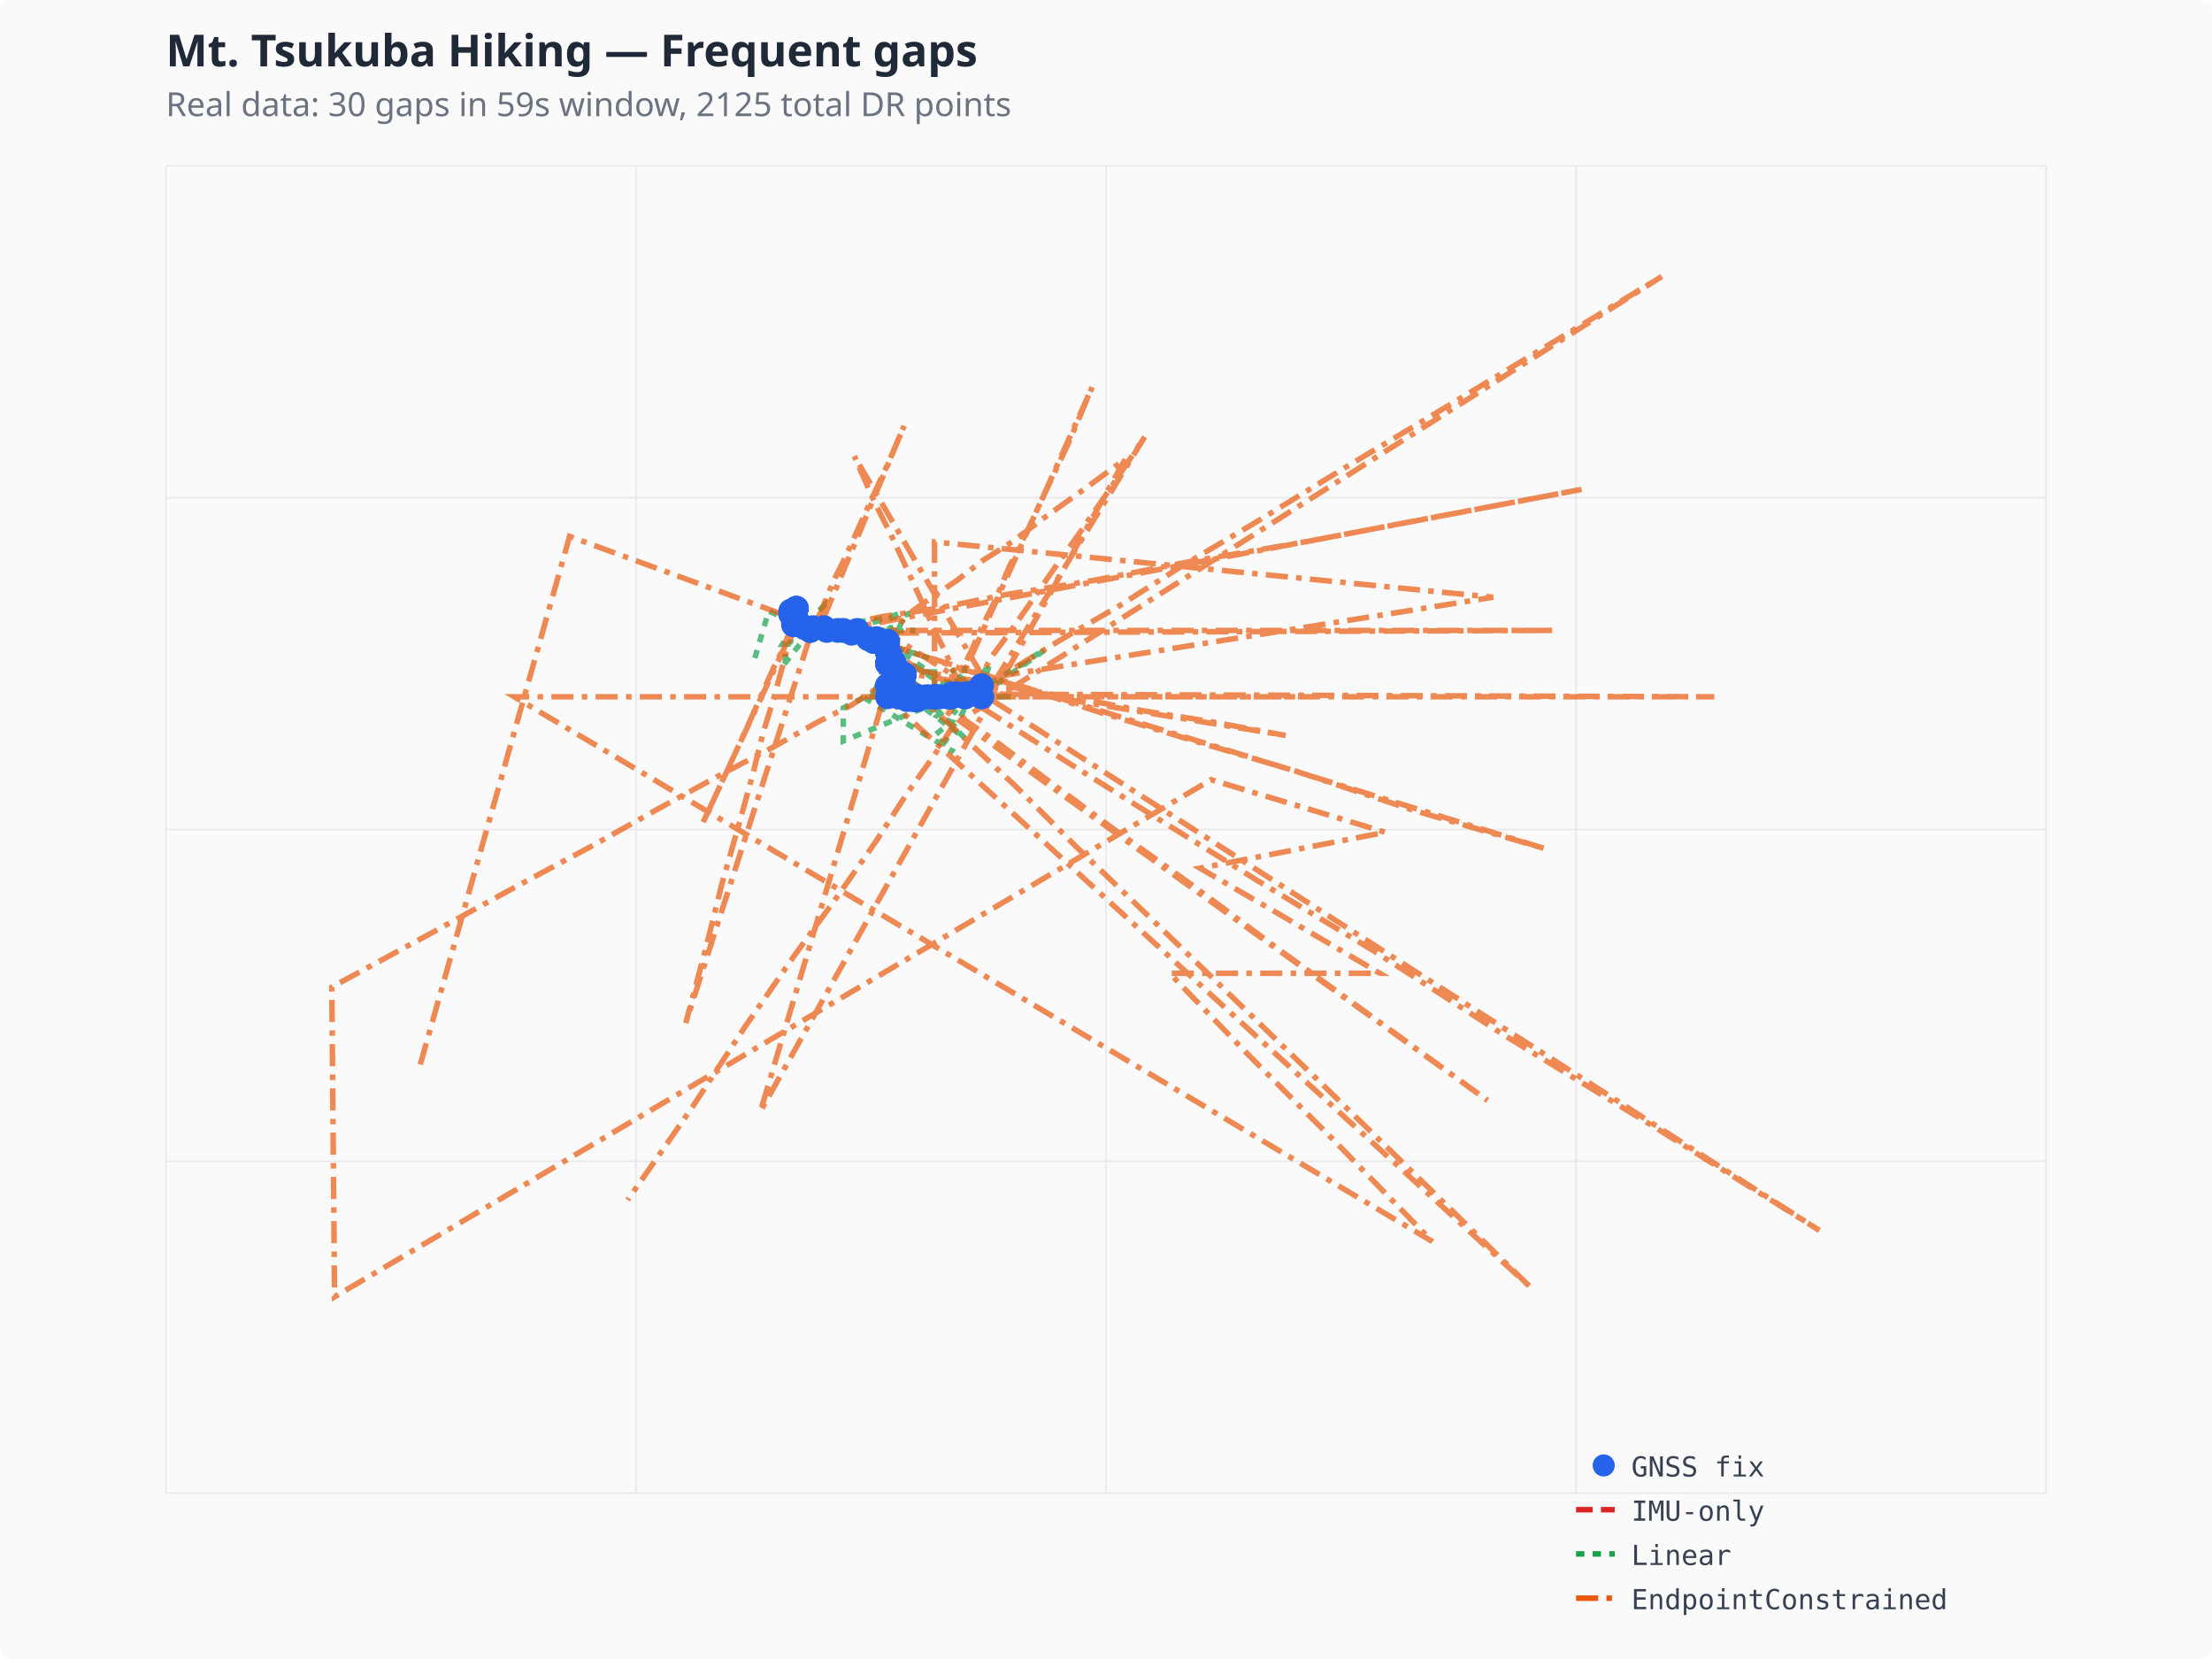
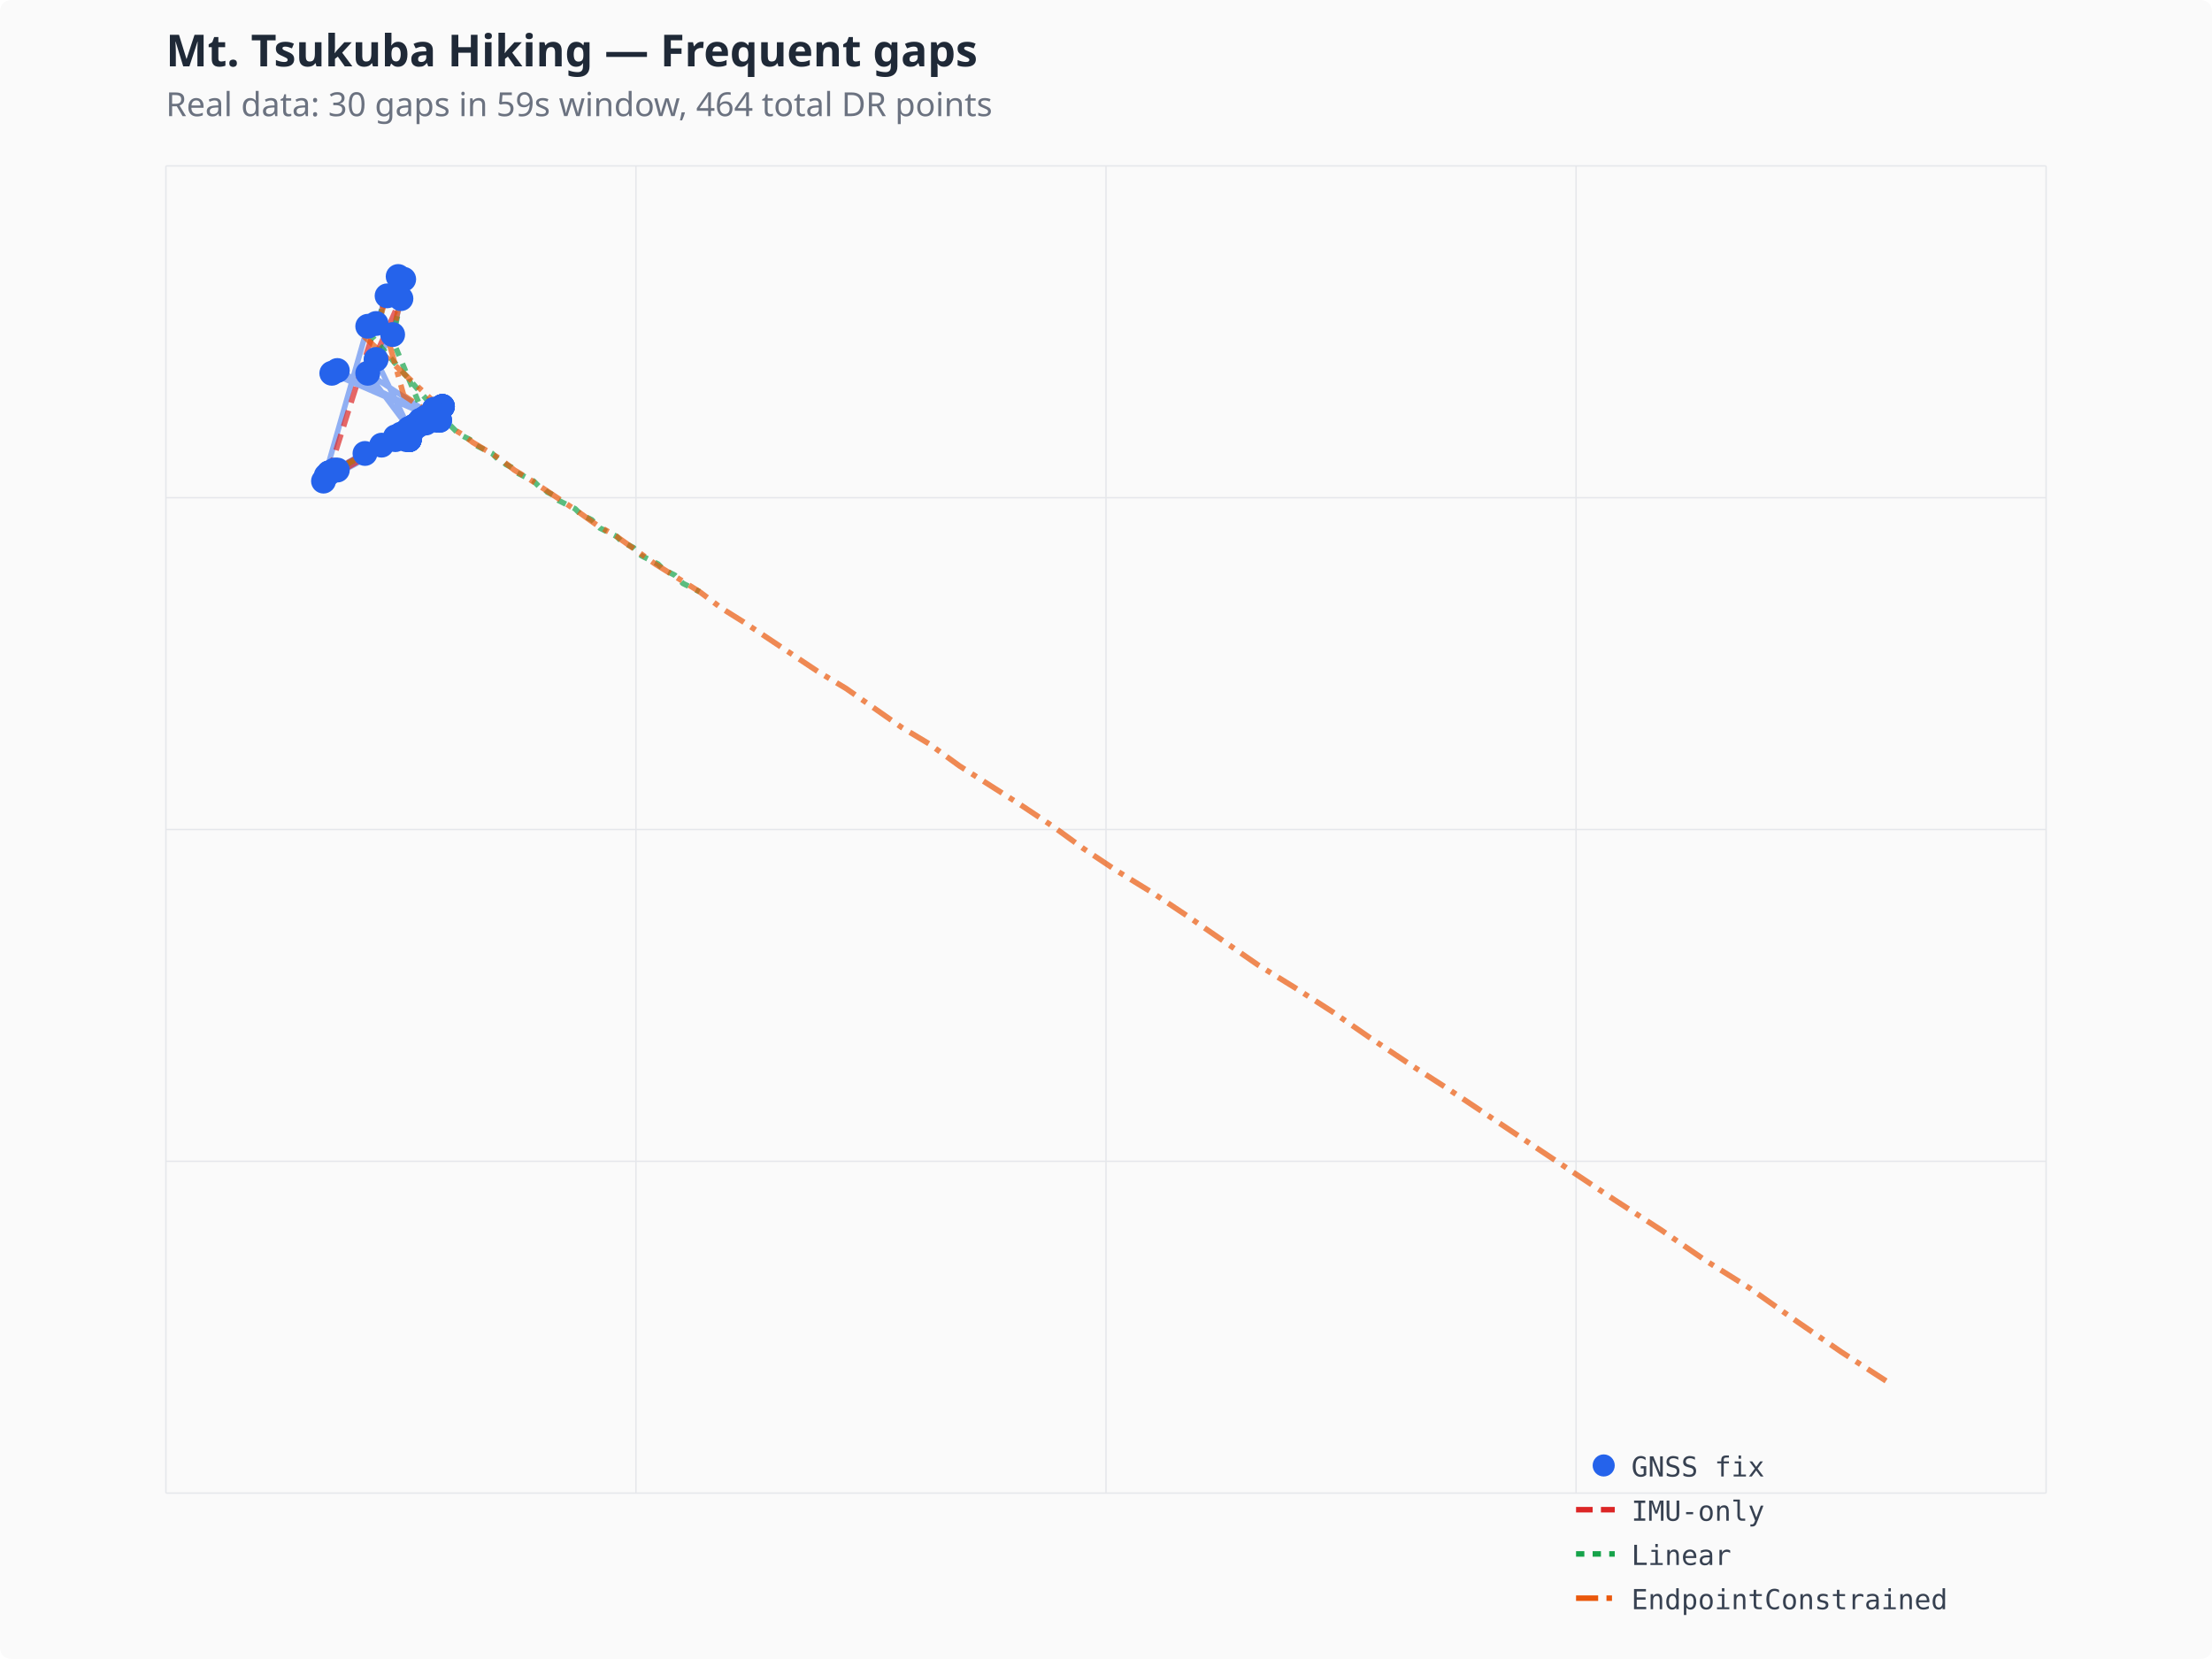
<svg xmlns="http://www.w3.org/2000/svg" viewBox="0 0 800 600" width="800" height="600">
  <style>
  .title { font: bold 16px sans-serif; fill: #1f2937; }
  .desc { font: 12px sans-serif; fill: #6b7280; }
  .label { font: 10px monospace; fill: #374151; }
  .grid { stroke: #e5e7eb; stroke-width: 0.5; }
</style>
  <rect width="800" height="600" fill="#fafafa" rx="4" />
  <text x="60" y="24" class="title">Mt. Tsukuba Hiking — Frequent gaps</text>
-   <text x="60" y="42" class="desc">Real data: 30 gaps in 59s window, 2125 total DR points</text>
+   <text x="60" y="42" class="desc">Real data: 30 gaps in 59s window, 464 total DR points</text>
  <line x1="60" y1="60.0" x2="740.0" y2="60.0" class="grid" />
  <line x1="60.0" y1="60" x2="60.0" y2="540.0" class="grid" />
  <line x1="60" y1="180.0" x2="740.0" y2="180.0" class="grid" />
  <line x1="230.0" y1="60" x2="230.0" y2="540.0" class="grid" />
  <line x1="60" y1="300.0" x2="740.0" y2="300.0" class="grid" />
  <line x1="400.0" y1="60" x2="400.0" y2="540.0" class="grid" />
  <line x1="60" y1="420.0" x2="740.0" y2="420.0" class="grid" />
  <line x1="570.0" y1="60" x2="570.0" y2="540.0" class="grid" />
  <line x1="60" y1="540.0" x2="740.0" y2="540.0" class="grid" />
  <line x1="740.0" y1="60" x2="740.0" y2="540.0" class="grid" />
-   <path d="M286,221 L288,220 L286,222 L288,220 L286,222 L288,220 L286,222 L288,224 L287,223 L288,224 L287,224 L288,224 L287,224 L288,224 L287,225 L288,224 L287,226 L288,224 L291,227 L293,228 L294,227 L293,228 L298,227 L299,228 L303,228 L305,228 L308,229 L310,228 L314,231 L316,232 L317,231 L316,232 L319,232 L321,232 L320,233 L321,232 L321,234 L321,232 L321,235 L321,236 L322,237 L321,236 L322,237 L321,236 L322,237 L321,236 L322,238 L321,236 L323,239 L321,240 L323,240 L321,240 L324,241 L321,240 L324,242 L321,240 L325,243 L327,244 L325,244 L327,244 L325,246 L327,244 L325,246 L327,244 L325,246 L327,244 L325,247 L327,248 L324,248 L321,248 L324,249 L321,248 L324,250 L321,248 L324,251 L321,252 L325,252 L327,252 L325,252 L327,252 L326,252 L327,252 L327,252 L327,252 L328,253 L327,252 L330,253 L332,252 L331,253 L332,252 L331,253 L332,252 L332,253 L332,252 L335,252 L332,252 L336,252 L338,252 L338,252 L338,252 L339,252 L338,252 L340,252 L338,252 L343,252 L344,252 L343,252 L344,252 L343,252 L344,252 L344,251 L344,252 L345,251 L344,252 L346,251 L349,252 L349,251 L349,252 L350,251 L349,252 L353,250 L355,248 L353,251 L355,252 L353,251 L355,252 " fill="none" stroke="#2563eb" stroke-width="2" opacity="0.5" />
-   <path d="M288,220 L288,224 L288,224 L288,224 L288,224 L288,224 L288,224 L288,224 L288,224 L288,224 L288,224 L288,224 L288,224 L288,224 L288,224 L288,224 L288,224 L288,224 L288,224 L288,224 L288,224 L288,224 L288,224 L293,228 L293,228 L293,228 L293,228 L293,228 L293,228 L293,228 L293,228 L293,228 L293,228 L293,228 L293,228 L293,228 L293,228 L293,228 L293,228 L293,228 L293,228 L293,228 L293,228 L299,228 L299,228 L299,228 L299,228 L299,228 L299,228 L299,228 L299,228 L299,228 L299,228 L305,228 L305,228 L305,228 L305,228 L305,228 L305,228 L305,228 L305,228 L305,228 L305,228 L310,228 L310,228 L310,228 L310,228 L310,228 L310,228 L310,228 L310,228 L310,228 L310,228 L310,228 L316,232 L316,232 L316,232 L316,232 L316,232 L316,232 L316,232 L316,232 L316,232 L316,232 L321,232 L321,240 L321,240 L321,240 L321,240 L321,240 L321,240 L321,240 L321,240 L321,240 L321,240 L321,240 L321,240 L321,240 L321,240 L321,240 L321,240 L321,240 L321,240 L321,240 L321,240 L321,240 L321,240 L321,240 L321,240 L321,240 L321,240 L321,240 L321,240 L321,240 L321,240 L327,244 L327,244 L327,244 L327,244 L327,244 L327,244 L327,244 L327,244 L327,244 L327,244 L327,244 L321,248 L321,248 L321,248 L321,248 L321,248 L321,248 L321,248 L321,248 L321,248 L321,248 L327,252 L332,252 L332,252 L332,252 L332,252 L332,252 L332,252 L332,252 L332,252 L332,252 L332,252 L332,252 L332,252 L332,252 L332,252 L332,252 L332,252 L332,252 L332,252 L332,252 L338,252 L338,252 L338,252 L338,252 L338,252 L338,252 L338,252 L338,252 L338,252 L338,252 L338,252 L344,252 L344,252 L344,252 L344,252 L344,252 L344,252 L344,252 L344,252 L344,252 L344,252 L349,252 L349,252 L349,252 L349,252 L349,252 L349,252 L349,252 L349,252 L349,252 L349,252 L349,252 L349,252 L349,252 L349,252 L349,252 L349,252 L349,252 L349,252 L349,252 L349,252 L349,252 L349,252 L349,252 L349,252 L349,252 L349,252 L349,252 L355,248 L355,248 L355,248 L355,248 L355,248 L355,248 L355,248 L355,248 L355,248 " fill="none" stroke="#dc2626" stroke-width="2" opacity="0.7" stroke-dasharray="6,3" />
-   <path d="M273,238 L278,221 L287,225 L287,226 L287,227 L286,228 L286,229 L285,230 L285,231 L284,232 L284,233 L283,233 L288,225 L287,227 L287,228 L286,230 L286,232 L285,233 L285,235 L284,236 L284,238 L284,240 L283,241 L294,227 L294,226 L295,225 L295,224 L296,223 L296,222 L296,221 L297,220 L297,220 L298,219 L297,227 L301,227 L304,226 L308,225 L311,225 L315,224 L318,224 L322,223 L325,222 L329,222 L303,228 L306,228 L309,228 L312,228 L315,228 L318,228 L322,228 L325,228 L328,228 L331,228 L308,229 L312,230 L315,231 L318,232 L321,233 L324,234 L327,235 L330,236 L333,237 L336,238 L314,231 L317,233 L321,235 L324,237 L327,239 L331,241 L334,243 L337,245 L340,247 L344,249 L347,251 L318,230 L319,230 L320,229 L321,229 L321,228 L322,227 L323,227 L324,226 L325,225 L326,225 L316,251 L323,241 L325,241 L327,241 L329,242 L330,242 L332,242 L334,243 L336,243 L337,243 L339,243 L325,243 L327,244 L329,246 L332,248 L334,250 L336,251 L339,253 L341,255 L344,256 L346,258 L326,245 L329,247 L331,250 L334,252 L336,255 L339,257 L342,260 L344,262 L347,265 L349,267 L322,247 L320,248 L319,249 L317,250 L315,251 L313,252 L311,253 L309,254 L307,255 L305,256 L305,268 L339,254 L342,254 L344,255 L339,259 L341,260 L344,261 L338,266 L340,268 L343,270 L345,272 L312,252 L336,252 L338,252 L339,252 L341,252 L343,252 L345,252 L347,252 L348,252 L350,252 L337,252 L340,252 L343,252 L347,252 L350,252 L353,252 L356,252 L360,252 L363,252 L366,252 L338,251 L338,251 L338,250 L338,249 L338,249 L338,248 L338,248 L338,247 L338,246 L338,246 L359,249 L345,250 L345,249 L346,248 L346,247 L347,246 L347,245 L348,244 L348,243 L349,242 L349,241 L348,250 L348,249 L347,248 L347,247 L346,246 L346,245 L345,244 L345,243 L344,242 L352,249 L353,247 L353,246 L354,245 L355,244 L356,243 L357,241 L358,240 L355,249 L358,247 L360,246 L363,244 L365,243 L368,241 L371,240 L373,238 L376,236 L378,235 L351,254 L349,256 L348,258 L347,260 L345,262 L344,264 L343,266 L342,268 L340,270 " fill="none" stroke="#16a34a" stroke-width="2" opacity="0.7" stroke-dasharray="3,3" />
-   <path d="M152,385 L206,194 L288,224 L287,226 L285,230 L283,235 L280,241 L276,250 L272,259 L267,270 L261,283 L254,298 L288,225 L287,228 L285,233 L283,241 L280,252 L276,265 L272,281 L267,299 L261,320 L255,344 L248,370 L294,227 L295,225 L297,221 L299,216 L302,209 L306,201 L310,192 L315,181 L321,168 L327,154 L296,228 L305,226 L319,223 L339,220 L364,215 L395,210 L431,203 L472,196 L519,187 L572,177 L303,228 L311,228 L325,228 L343,228 L367,228 L396,228 L430,228 L468,228 L512,228 L562,228 L308,229 L317,232 L330,236 L348,242 L371,249 L399,258 L432,268 L469,279 L511,293 L559,307 L314,231 L324,237 L339,246 L360,259 L385,275 L417,295 L454,318 L497,344 L545,375 L599,408 L658,445 L321,229 L325,226 L330,221 L337,216 L346,210 L355,203 L366,196 L378,187 L392,177 L407,166 L275,402 L323,241 L328,241 L335,243 L345,245 L358,247 L374,250 L392,253 L413,257 L438,261 L465,266 L325,243 L333,249 L344,257 L360,268 L380,283 L403,300 L431,320 L462,343 L498,369 L538,398 L328,247 L337,256 L351,269 L368,285 L389,306 L414,330 L443,358 L476,390 L513,426 L554,466 L317,249 L308,255 L296,261 L280,270 L261,280 L239,292 L214,306 L186,321 L155,338 L120,357 L121,469 L438,282 L468,291 L501,301 L434,314 L465,332 L499,352 L423,352 L451,381 L483,413 L518,449 L186,252 L337,252 L344,252 L354,252 L366,252 L382,252 L401,252 L422,252 L447,252 L475,252 L338,252 L348,252 L363,252 L384,252 L410,252 L441,252 L478,252 L520,252 L568,252 L620,252 L338,251 L338,249 L338,246 L338,242 L338,237 L338,231 L338,223 L338,215 L338,206 L338,196 L540,216 L346,247 L348,242 L351,236 L355,227 L360,217 L365,205 L372,191 L379,176 L387,159 L395,140 L347,247 L345,243 L342,236 L338,228 L334,219 L329,208 L323,195 L316,181 L309,165 L355,244 L359,237 L365,229 L372,219 L381,206 L391,192 L402,176 L414,158 L360,246 L371,239 L386,230 L405,219 L427,205 L454,189 L485,170 L520,149 L558,126 L601,100 L345,262 L338,273 L328,287 L317,304 L303,324 L287,346 L269,372 L250,401 L227,434 " fill="none" stroke="#ea580c" stroke-width="2" opacity="0.7" stroke-dasharray="8,3,2,3" />
-   <circle cx="286" cy="221" r="4" fill="#2563eb" stroke="#2563eb" />
-   <circle cx="288" cy="220" r="4" fill="#2563eb" stroke="#2563eb" />
-   <circle cx="286" cy="222" r="4" fill="#2563eb" stroke="#2563eb" />
-   <circle cx="288" cy="220" r="4" fill="#2563eb" stroke="#2563eb" />
-   <circle cx="286" cy="222" r="4" fill="#2563eb" stroke="#2563eb" />
-   <circle cx="288" cy="220" r="4" fill="#2563eb" stroke="#2563eb" />
-   <circle cx="286" cy="222" r="4" fill="#2563eb" stroke="#2563eb" />
-   <circle cx="288" cy="224" r="4" fill="#2563eb" stroke="#2563eb" />
-   <circle cx="287" cy="223" r="4" fill="#2563eb" stroke="#2563eb" />
-   <circle cx="288" cy="224" r="4" fill="#2563eb" stroke="#2563eb" />
-   <circle cx="287" cy="224" r="4" fill="#2563eb" stroke="#2563eb" />
-   <circle cx="288" cy="224" r="4" fill="#2563eb" stroke="#2563eb" />
-   <circle cx="287" cy="224" r="4" fill="#2563eb" stroke="#2563eb" />
-   <circle cx="288" cy="224" r="4" fill="#2563eb" stroke="#2563eb" />
-   <circle cx="287" cy="225" r="4" fill="#2563eb" stroke="#2563eb" />
-   <circle cx="288" cy="224" r="4" fill="#2563eb" stroke="#2563eb" />
-   <circle cx="287" cy="226" r="4" fill="#2563eb" stroke="#2563eb" />
-   <circle cx="288" cy="224" r="4" fill="#2563eb" stroke="#2563eb" />
-   <circle cx="291" cy="227" r="4" fill="#2563eb" stroke="#2563eb" />
-   <circle cx="293" cy="228" r="4" fill="#2563eb" stroke="#2563eb" />
-   <circle cx="294" cy="227" r="4" fill="#2563eb" stroke="#2563eb" />
-   <circle cx="293" cy="228" r="4" fill="#2563eb" stroke="#2563eb" />
-   <circle cx="298" cy="227" r="4" fill="#2563eb" stroke="#2563eb" />
-   <circle cx="299" cy="228" r="4" fill="#2563eb" stroke="#2563eb" />
-   <circle cx="303" cy="228" r="4" fill="#2563eb" stroke="#2563eb" />
-   <circle cx="305" cy="228" r="4" fill="#2563eb" stroke="#2563eb" />
-   <circle cx="308" cy="229" r="4" fill="#2563eb" stroke="#2563eb" />
-   <circle cx="310" cy="228" r="4" fill="#2563eb" stroke="#2563eb" />
-   <circle cx="314" cy="231" r="4" fill="#2563eb" stroke="#2563eb" />
-   <circle cx="316" cy="232" r="4" fill="#2563eb" stroke="#2563eb" />
-   <circle cx="317" cy="231" r="4" fill="#2563eb" stroke="#2563eb" />
-   <circle cx="316" cy="232" r="4" fill="#2563eb" stroke="#2563eb" />
-   <circle cx="319" cy="232" r="4" fill="#2563eb" stroke="#2563eb" />
-   <circle cx="321" cy="232" r="4" fill="#2563eb" stroke="#2563eb" />
-   <circle cx="320" cy="233" r="4" fill="#2563eb" stroke="#2563eb" />
-   <circle cx="321" cy="232" r="4" fill="#2563eb" stroke="#2563eb" />
-   <circle cx="321" cy="234" r="4" fill="#2563eb" stroke="#2563eb" />
-   <circle cx="321" cy="232" r="4" fill="#2563eb" stroke="#2563eb" />
-   <circle cx="321" cy="235" r="4" fill="#2563eb" stroke="#2563eb" />
-   <circle cx="321" cy="236" r="4" fill="#2563eb" stroke="#2563eb" />
-   <circle cx="322" cy="237" r="4" fill="#2563eb" stroke="#2563eb" />
-   <circle cx="321" cy="236" r="4" fill="#2563eb" stroke="#2563eb" />
-   <circle cx="322" cy="237" r="4" fill="#2563eb" stroke="#2563eb" />
-   <circle cx="321" cy="236" r="4" fill="#2563eb" stroke="#2563eb" />
-   <circle cx="322" cy="237" r="4" fill="#2563eb" stroke="#2563eb" />
-   <circle cx="321" cy="236" r="4" fill="#2563eb" stroke="#2563eb" />
-   <circle cx="322" cy="238" r="4" fill="#2563eb" stroke="#2563eb" />
-   <circle cx="321" cy="236" r="4" fill="#2563eb" stroke="#2563eb" />
-   <circle cx="323" cy="239" r="4" fill="#2563eb" stroke="#2563eb" />
-   <circle cx="321" cy="240" r="4" fill="#2563eb" stroke="#2563eb" />
-   <circle cx="323" cy="240" r="4" fill="#2563eb" stroke="#2563eb" />
-   <circle cx="321" cy="240" r="4" fill="#2563eb" stroke="#2563eb" />
-   <circle cx="324" cy="241" r="4" fill="#2563eb" stroke="#2563eb" />
-   <circle cx="321" cy="240" r="4" fill="#2563eb" stroke="#2563eb" />
-   <circle cx="324" cy="242" r="4" fill="#2563eb" stroke="#2563eb" />
-   <circle cx="321" cy="240" r="4" fill="#2563eb" stroke="#2563eb" />
-   <circle cx="325" cy="243" r="4" fill="#2563eb" stroke="#2563eb" />
-   <circle cx="327" cy="244" r="4" fill="#2563eb" stroke="#2563eb" />
-   <circle cx="325" cy="244" r="4" fill="#2563eb" stroke="#2563eb" />
-   <circle cx="327" cy="244" r="4" fill="#2563eb" stroke="#2563eb" />
-   <circle cx="325" cy="246" r="4" fill="#2563eb" stroke="#2563eb" />
-   <circle cx="327" cy="244" r="4" fill="#2563eb" stroke="#2563eb" />
-   <circle cx="325" cy="246" r="4" fill="#2563eb" stroke="#2563eb" />
-   <circle cx="327" cy="244" r="4" fill="#2563eb" stroke="#2563eb" />
-   <circle cx="325" cy="246" r="4" fill="#2563eb" stroke="#2563eb" />
-   <circle cx="327" cy="244" r="4" fill="#2563eb" stroke="#2563eb" />
-   <circle cx="325" cy="247" r="4" fill="#2563eb" stroke="#2563eb" />
-   <circle cx="327" cy="248" r="4" fill="#2563eb" stroke="#2563eb" />
-   <circle cx="324" cy="248" r="4" fill="#2563eb" stroke="#2563eb" />
-   <circle cx="321" cy="248" r="4" fill="#2563eb" stroke="#2563eb" />
-   <circle cx="324" cy="249" r="4" fill="#2563eb" stroke="#2563eb" />
-   <circle cx="321" cy="248" r="4" fill="#2563eb" stroke="#2563eb" />
-   <circle cx="324" cy="250" r="4" fill="#2563eb" stroke="#2563eb" />
-   <circle cx="321" cy="248" r="4" fill="#2563eb" stroke="#2563eb" />
-   <circle cx="324" cy="251" r="4" fill="#2563eb" stroke="#2563eb" />
-   <circle cx="321" cy="252" r="4" fill="#2563eb" stroke="#2563eb" />
-   <circle cx="325" cy="252" r="4" fill="#2563eb" stroke="#2563eb" />
-   <circle cx="327" cy="252" r="4" fill="#2563eb" stroke="#2563eb" />
-   <circle cx="325" cy="252" r="4" fill="#2563eb" stroke="#2563eb" />
-   <circle cx="327" cy="252" r="4" fill="#2563eb" stroke="#2563eb" />
-   <circle cx="326" cy="252" r="4" fill="#2563eb" stroke="#2563eb" />
-   <circle cx="327" cy="252" r="4" fill="#2563eb" stroke="#2563eb" />
-   <circle cx="327" cy="252" r="4" fill="#2563eb" stroke="#2563eb" />
-   <circle cx="327" cy="252" r="4" fill="#2563eb" stroke="#2563eb" />
-   <circle cx="328" cy="253" r="4" fill="#2563eb" stroke="#2563eb" />
-   <circle cx="327" cy="252" r="4" fill="#2563eb" stroke="#2563eb" />
-   <circle cx="330" cy="253" r="4" fill="#2563eb" stroke="#2563eb" />
-   <circle cx="332" cy="252" r="4" fill="#2563eb" stroke="#2563eb" />
-   <circle cx="331" cy="253" r="4" fill="#2563eb" stroke="#2563eb" />
-   <circle cx="332" cy="252" r="4" fill="#2563eb" stroke="#2563eb" />
-   <circle cx="331" cy="253" r="4" fill="#2563eb" stroke="#2563eb" />
-   <circle cx="332" cy="252" r="4" fill="#2563eb" stroke="#2563eb" />
-   <circle cx="332" cy="253" r="4" fill="#2563eb" stroke="#2563eb" />
-   <circle cx="332" cy="252" r="4" fill="#2563eb" stroke="#2563eb" />
-   <circle cx="335" cy="252" r="4" fill="#2563eb" stroke="#2563eb" />
-   <circle cx="332" cy="252" r="4" fill="#2563eb" stroke="#2563eb" />
-   <circle cx="336" cy="252" r="4" fill="#2563eb" stroke="#2563eb" />
-   <circle cx="338" cy="252" r="4" fill="#2563eb" stroke="#2563eb" />
-   <circle cx="338" cy="252" r="4" fill="#2563eb" stroke="#2563eb" />
-   <circle cx="338" cy="252" r="4" fill="#2563eb" stroke="#2563eb" />
-   <circle cx="339" cy="252" r="4" fill="#2563eb" stroke="#2563eb" />
-   <circle cx="338" cy="252" r="4" fill="#2563eb" stroke="#2563eb" />
-   <circle cx="340" cy="252" r="4" fill="#2563eb" stroke="#2563eb" />
-   <circle cx="338" cy="252" r="4" fill="#2563eb" stroke="#2563eb" />
-   <circle cx="343" cy="252" r="4" fill="#2563eb" stroke="#2563eb" />
-   <circle cx="344" cy="252" r="4" fill="#2563eb" stroke="#2563eb" />
-   <circle cx="343" cy="252" r="4" fill="#2563eb" stroke="#2563eb" />
-   <circle cx="344" cy="252" r="4" fill="#2563eb" stroke="#2563eb" />
-   <circle cx="343" cy="252" r="4" fill="#2563eb" stroke="#2563eb" />
-   <circle cx="344" cy="252" r="4" fill="#2563eb" stroke="#2563eb" />
-   <circle cx="344" cy="251" r="4" fill="#2563eb" stroke="#2563eb" />
-   <circle cx="344" cy="252" r="4" fill="#2563eb" stroke="#2563eb" />
-   <circle cx="345" cy="251" r="4" fill="#2563eb" stroke="#2563eb" />
-   <circle cx="344" cy="252" r="4" fill="#2563eb" stroke="#2563eb" />
-   <circle cx="346" cy="251" r="4" fill="#2563eb" stroke="#2563eb" />
-   <circle cx="349" cy="252" r="4" fill="#2563eb" stroke="#2563eb" />
-   <circle cx="349" cy="251" r="4" fill="#2563eb" stroke="#2563eb" />
-   <circle cx="349" cy="252" r="4" fill="#2563eb" stroke="#2563eb" />
-   <circle cx="350" cy="251" r="4" fill="#2563eb" stroke="#2563eb" />
-   <circle cx="349" cy="252" r="4" fill="#2563eb" stroke="#2563eb" />
-   <circle cx="353" cy="250" r="4" fill="#2563eb" stroke="#2563eb" />
-   <circle cx="355" cy="248" r="4" fill="#2563eb" stroke="#2563eb" />
-   <circle cx="353" cy="251" r="4" fill="#2563eb" stroke="#2563eb" />
-   <circle cx="355" cy="252" r="4" fill="#2563eb" stroke="#2563eb" />
-   <circle cx="353" cy="251" r="4" fill="#2563eb" stroke="#2563eb" />
-   <circle cx="355" cy="252" r="4" fill="#2563eb" stroke="#2563eb" />
+   <path d="M148,159 L148,159 L147,159 L148,159 L148,159 L148,159 L148,159 L148,159 L158,148 L155,152 L158,148 L160,147 L160,147 L160,147 L160,147 L160,147 L143,159 L152,152 L148,155 L145,157 L143,158 L154,152 L150,154 L153,152 L154,151 L154,151 L154,151 L154,151 L121,170 L132,164 L122,170 L119,171 L118,172 L119,171 L147,156 L138,161 L147,156 L150,154 L150,154 L149,155 L149,155 L157,149 L154,151 L158,148 L157,148 L151,154 L153,152 L151,154 L150,154 L150,154 L148,156 L150,154 L149,156 L148,156 L148,157 L148,157 L148,156 L154,153 L158,152 L117,174 L133,118 L136,117 L140,107 L144,100 L146,101 L145,108 L142,121 L136,130 L148,155 L133,135 L159,152 L122,134 L159,152 L120,135 " fill="none" stroke="#2563eb" stroke-width="2" opacity="0.5" />
+   <path d="M148,159 L148,159 L155,152 L143,159 L145,157 L150,154 L132,164 L119,171 L138,161 L157,149 L154,151 L151,154 L150,154 L154,153 L117,174 L117,174 L118,174 L118,174 L118,174 L118,174 L136,117 L136,117 L136,117 L136,117 L136,117 L136,117 L136,117 L136,117 L136,117 L136,117 L136,117 L136,117 L136,117 L136,117 L136,117 L136,117 L136,117 L136,117 L136,117 L136,117 L136,117 L136,117 L136,117 L136,117 L136,117 L136,117 L136,117 L136,117 L136,117 L136,117 L140,107 L140,107 L140,107 L140,107 L140,107 L140,107 L140,107 L140,107 L140,107 L140,107 L140,107 L140,107 L140,107 L140,107 L140,107 L140,107 L140,107 L140,107 L140,107 L140,107 L140,107 L140,107 L140,107 L140,107 L140,107 L140,107 L140,107 L140,107 L140,107 L140,107 L140,107 L140,107 L140,107 L140,107 L140,107 L140,107 L140,107 L140,107 L140,107 L140,107 L140,107 L140,107 L140,107 L140,107 L140,107 L140,107 L140,107 L140,107 L140,107 L140,107 L144,100 L144,100 L144,100 L144,100 L144,100 L144,100 L144,100 L144,100 L144,100 L144,100 L144,100 L144,100 L144,100 L144,100 L144,100 L144,100 L144,100 L144,100 L144,100 L144,100 L144,100 L144,100 L144,100 L144,100 L144,100 L144,100 L144,100 L144,100 L144,100 L144,100 L146,101 L146,101 L146,101 L146,101 L146,101 L146,101 L146,101 L146,101 L146,101 L146,101 L146,101 L146,101 L146,101 L146,101 L146,101 L146,101 L146,101 L146,101 L146,101 L146,101 L146,101 L146,101 L146,101 L146,101 L146,101 L146,101 L146,101 L146,101 L146,101 L146,101 L146,101 L146,101 L146,101 L146,101 L146,101 L146,101 L146,101 L146,101 L146,101 L146,101 L146,101 L146,101 L146,101 L146,101 L146,101 L146,101 L146,101 L145,108 L133,135 L133,135 L133,135 L133,135 L133,135 L133,135 L133,135 L133,135 L133,135 L133,135 L133,135 L133,135 L133,135 L133,135 L133,135 L133,135 L133,135 L133,135 L133,135 L133,135 L133,135 L133,135 L133,135 L133,135 L133,135 L133,135 L133,135 L133,135 L133,135 L133,135 L133,135 L133,135 L133,135 L133,135 L133,135 L133,135 L133,135 L133,135 L133,135 L133,135 L133,135 L133,135 L133,135 L133,135 L133,135 L133,135 L133,135 L133,135 L133,135 L133,135 L133,135 L133,135 L133,135 L133,135 L133,135 " fill="none" stroke="#dc2626" stroke-width="2" opacity="0.7" stroke-dasharray="6,3" />
+   <path d="M147,159 L148,159 L159,148 L152,152 L143,158 L153,152 L122,170 L118,172 L147,156 L154,151 L158,148 L153,152 L150,154 L160,151 L133,120 L133,119 L133,119 L133,119 L133,119 L133,118 L136,116 L136,116 L136,116 L137,116 L137,116 L137,115 L137,115 L137,115 L137,115 L137,115 L137,114 L137,114 L137,114 L137,114 L137,114 L138,113 L138,113 L138,113 L138,113 L138,113 L138,112 L138,112 L138,112 L138,112 L138,112 L138,111 L138,111 L139,111 L139,111 L139,111 L141,106 L141,106 L141,106 L141,106 L141,106 L141,106 L141,105 L141,105 L141,105 L141,105 L141,105 L141,105 L142,105 L142,105 L142,104 L142,104 L142,104 L142,104 L142,104 L142,104 L142,104 L142,104 L142,103 L142,103 L142,103 L143,103 L143,103 L143,103 L143,103 L143,103 L143,102 L143,102 L143,102 L143,102 L143,102 L143,102 L143,102 L143,102 L144,101 L144,101 L144,101 L144,101 L144,101 L144,101 L144,101 L144,101 L144,100 L144,100 L144,100 L144,100 L144,100 L145,100 L145,100 L145,100 L145,100 L145,100 L145,100 L145,100 L145,100 L145,100 L145,100 L145,100 L145,100 L145,100 L145,100 L145,100 L145,100 L145,100 L145,100 L145,100 L145,100 L145,100 L145,100 L145,101 L145,101 L145,101 L146,101 L146,101 L146,101 L146,101 L146,101 L146,102 L146,102 L146,102 L146,102 L146,102 L146,102 L146,102 L146,103 L146,103 L146,103 L146,103 L146,103 L146,103 L146,103 L146,104 L146,104 L146,104 L146,104 L146,104 L146,104 L146,105 L146,105 L146,105 L146,105 L146,105 L146,105 L146,105 L146,106 L146,106 L146,106 L146,106 L146,106 L146,106 L146,106 L146,107 L145,107 L145,107 L145,107 L145,107 L145,107 L145,108 L145,108 L145,108 L145,108 L145,108 L145,108 L142,123 L152,147 L153,148 L155,149 L157,151 L159,152 L161,153 L163,154 L165,156 L166,157 L168,158 L170,159 L172,161 L174,162 L176,163 L178,164 L180,166 L182,167 L183,168 L185,169 L187,171 L189,172 L191,173 L193,174 L195,176 L197,177 L198,178 L200,179 L202,181 L204,182 L206,183 L208,184 L210,186 L212,187 L214,188 L215,189 L217,191 L219,192 L221,193 L223,194 L225,196 L227,197 L229,198 L230,199 L232,201 L234,202 L236,203 L238,204 L240,206 L242,207 L244,208 L245,209 L247,211 L249,212 L251,213 L253,214 " fill="none" stroke="#16a34a" stroke-width="2" opacity="0.7" stroke-dasharray="3,3" />
+   <path d="M147,159 L148,159 L159,147 L152,152 L143,158 L153,152 L122,170 L118,172 L147,156 L154,151 L158,148 L153,152 L150,154 L162,150 L132,122 L132,121 L132,120 L133,120 L133,119 L133,118 L136,117 L136,117 L136,117 L136,117 L136,117 L136,117 L136,117 L136,117 L136,117 L136,116 L136,116 L136,116 L136,116 L136,116 L137,116 L137,116 L137,116 L137,116 L137,115 L137,115 L137,115 L137,115 L137,115 L137,114 L137,114 L137,114 L137,114 L137,114 L138,113 L138,113 L140,107 L140,107 L140,107 L140,106 L140,106 L141,106 L141,106 L141,106 L141,106 L141,106 L141,106 L141,106 L141,106 L141,106 L141,106 L141,106 L141,106 L141,106 L141,106 L141,105 L141,105 L141,105 L141,105 L141,105 L141,105 L142,105 L142,105 L142,104 L142,104 L142,104 L142,104 L142,104 L142,104 L142,103 L142,103 L143,103 L143,103 L143,103 L143,102 L143,102 L143,102 L143,102 L143,102 L144,101 L144,101 L144,101 L144,101 L144,100 L144,100 L144,100 L144,100 L144,100 L144,100 L144,100 L144,100 L144,100 L144,100 L144,100 L144,100 L144,100 L145,100 L145,100 L145,100 L145,100 L145,100 L145,100 L145,100 L145,100 L145,100 L145,100 L145,100 L145,100 L145,100 L145,100 L145,100 L145,100 L145,100 L145,100 L145,100 L145,100 L146,101 L146,101 L146,101 L146,101 L146,101 L146,101 L146,101 L146,101 L146,101 L146,101 L146,101 L146,102 L146,102 L146,102 L146,102 L146,102 L146,102 L146,102 L146,102 L146,102 L146,103 L146,103 L146,103 L146,103 L146,103 L146,103 L146,104 L146,104 L146,104 L146,104 L146,104 L146,104 L146,105 L146,105 L146,105 L146,105 L146,106 L146,106 L146,106 L146,106 L146,107 L145,107 L145,107 L145,107 L145,108 L145,108 L145,108 L141,125 L146,143 L149,145 L152,147 L155,149 L159,152 L162,154 L167,157 L171,160 L176,163 L181,166 L186,170 L191,173 L197,177 L203,181 L209,185 L216,190 L223,194 L230,199 L237,204 L245,209 L253,214 L261,220 L269,225 L278,231 L287,237 L296,243 L306,249 L316,256 L326,263 L336,269 L347,277 L358,284 L369,291 L381,299 L392,307 L404,315 L417,323 L429,331 L442,340 L455,349 L468,357 L482,366 L495,375 L510,385 L524,394 L539,404 L554,414 L569,424 L584,434 L601,445 L617,456 L633,466 L650,478 L666,489 L683,500 " fill="none" stroke="#ea580c" stroke-width="2" opacity="0.7" stroke-dasharray="8,3,2,3" />
+   <circle cx="148" cy="159" r="4" fill="#2563eb" stroke="#2563eb" />
+   <circle cx="148" cy="159" r="4" fill="#2563eb" stroke="#2563eb" />
+   <circle cx="147" cy="159" r="4" fill="#2563eb" stroke="#2563eb" />
+   <circle cx="148" cy="159" r="4" fill="#2563eb" stroke="#2563eb" />
+   <circle cx="148" cy="159" r="4" fill="#2563eb" stroke="#2563eb" />
+   <circle cx="148" cy="159" r="4" fill="#2563eb" stroke="#2563eb" />
+   <circle cx="148" cy="159" r="4" fill="#2563eb" stroke="#2563eb" />
+   <circle cx="148" cy="159" r="4" fill="#2563eb" stroke="#2563eb" />
+   <circle cx="158" cy="148" r="4" fill="#2563eb" stroke="#2563eb" />
+   <circle cx="155" cy="152" r="4" fill="#2563eb" stroke="#2563eb" />
+   <circle cx="158" cy="148" r="4" fill="#2563eb" stroke="#2563eb" />
+   <circle cx="160" cy="147" r="4" fill="#2563eb" stroke="#2563eb" />
+   <circle cx="160" cy="147" r="4" fill="#2563eb" stroke="#2563eb" />
+   <circle cx="160" cy="147" r="4" fill="#2563eb" stroke="#2563eb" />
+   <circle cx="160" cy="147" r="4" fill="#2563eb" stroke="#2563eb" />
+   <circle cx="160" cy="147" r="4" fill="#2563eb" stroke="#2563eb" />
+   <circle cx="143" cy="159" r="4" fill="#2563eb" stroke="#2563eb" />
+   <circle cx="152" cy="152" r="4" fill="#2563eb" stroke="#2563eb" />
+   <circle cx="148" cy="155" r="4" fill="#2563eb" stroke="#2563eb" />
+   <circle cx="145" cy="157" r="4" fill="#2563eb" stroke="#2563eb" />
+   <circle cx="143" cy="158" r="4" fill="#2563eb" stroke="#2563eb" />
+   <circle cx="154" cy="152" r="4" fill="#2563eb" stroke="#2563eb" />
+   <circle cx="150" cy="154" r="4" fill="#2563eb" stroke="#2563eb" />
+   <circle cx="153" cy="152" r="4" fill="#2563eb" stroke="#2563eb" />
+   <circle cx="154" cy="151" r="4" fill="#2563eb" stroke="#2563eb" />
+   <circle cx="154" cy="151" r="4" fill="#2563eb" stroke="#2563eb" />
+   <circle cx="154" cy="151" r="4" fill="#2563eb" stroke="#2563eb" />
+   <circle cx="154" cy="151" r="4" fill="#2563eb" stroke="#2563eb" />
+   <circle cx="121" cy="170" r="4" fill="#2563eb" stroke="#2563eb" />
+   <circle cx="132" cy="164" r="4" fill="#2563eb" stroke="#2563eb" />
+   <circle cx="122" cy="170" r="4" fill="#2563eb" stroke="#2563eb" />
+   <circle cx="119" cy="171" r="4" fill="#2563eb" stroke="#2563eb" />
+   <circle cx="118" cy="172" r="4" fill="#2563eb" stroke="#2563eb" />
+   <circle cx="119" cy="171" r="4" fill="#2563eb" stroke="#2563eb" />
+   <circle cx="147" cy="156" r="4" fill="#2563eb" stroke="#2563eb" />
+   <circle cx="138" cy="161" r="4" fill="#2563eb" stroke="#2563eb" />
+   <circle cx="147" cy="156" r="4" fill="#2563eb" stroke="#2563eb" />
+   <circle cx="150" cy="154" r="4" fill="#2563eb" stroke="#2563eb" />
+   <circle cx="150" cy="154" r="4" fill="#2563eb" stroke="#2563eb" />
+   <circle cx="149" cy="155" r="4" fill="#2563eb" stroke="#2563eb" />
+   <circle cx="149" cy="155" r="4" fill="#2563eb" stroke="#2563eb" />
+   <circle cx="157" cy="149" r="4" fill="#2563eb" stroke="#2563eb" />
+   <circle cx="154" cy="151" r="4" fill="#2563eb" stroke="#2563eb" />
+   <circle cx="158" cy="148" r="4" fill="#2563eb" stroke="#2563eb" />
+   <circle cx="157" cy="148" r="4" fill="#2563eb" stroke="#2563eb" />
+   <circle cx="151" cy="154" r="4" fill="#2563eb" stroke="#2563eb" />
+   <circle cx="153" cy="152" r="4" fill="#2563eb" stroke="#2563eb" />
+   <circle cx="151" cy="154" r="4" fill="#2563eb" stroke="#2563eb" />
+   <circle cx="150" cy="154" r="4" fill="#2563eb" stroke="#2563eb" />
+   <circle cx="150" cy="154" r="4" fill="#2563eb" stroke="#2563eb" />
+   <circle cx="148" cy="156" r="4" fill="#2563eb" stroke="#2563eb" />
+   <circle cx="150" cy="154" r="4" fill="#2563eb" stroke="#2563eb" />
+   <circle cx="149" cy="156" r="4" fill="#2563eb" stroke="#2563eb" />
+   <circle cx="148" cy="156" r="4" fill="#2563eb" stroke="#2563eb" />
+   <circle cx="148" cy="157" r="4" fill="#2563eb" stroke="#2563eb" />
+   <circle cx="148" cy="157" r="4" fill="#2563eb" stroke="#2563eb" />
+   <circle cx="148" cy="156" r="4" fill="#2563eb" stroke="#2563eb" />
+   <circle cx="154" cy="153" r="4" fill="#2563eb" stroke="#2563eb" />
+   <circle cx="158" cy="152" r="4" fill="#2563eb" stroke="#2563eb" />
+   <circle cx="117" cy="174" r="4" fill="#2563eb" stroke="#2563eb" />
+   <circle cx="133" cy="118" r="4" fill="#2563eb" stroke="#2563eb" />
+   <circle cx="136" cy="117" r="4" fill="#2563eb" stroke="#2563eb" />
+   <circle cx="140" cy="107" r="4" fill="#2563eb" stroke="#2563eb" />
+   <circle cx="144" cy="100" r="4" fill="#2563eb" stroke="#2563eb" />
+   <circle cx="146" cy="101" r="4" fill="#2563eb" stroke="#2563eb" />
+   <circle cx="145" cy="108" r="4" fill="#2563eb" stroke="#2563eb" />
+   <circle cx="142" cy="121" r="4" fill="#2563eb" stroke="#2563eb" />
+   <circle cx="136" cy="130" r="4" fill="#2563eb" stroke="#2563eb" />
+   <circle cx="148" cy="155" r="4" fill="#2563eb" stroke="#2563eb" />
+   <circle cx="133" cy="135" r="4" fill="#2563eb" stroke="#2563eb" />
+   <circle cx="159" cy="152" r="4" fill="#2563eb" stroke="#2563eb" />
+   <circle cx="122" cy="134" r="4" fill="#2563eb" stroke="#2563eb" />
+   <circle cx="159" cy="152" r="4" fill="#2563eb" stroke="#2563eb" />
+   <circle cx="120" cy="135" r="4" fill="#2563eb" stroke="#2563eb" />
  <circle cx="580" cy="530" r="4" fill="#2563eb" />
  <text x="590.0" y="534.0" class="label">GNSS fix</text>
  <line x1="570.0" y1="546" x2="584.0" y2="546" stroke="#dc2626" stroke-width="2" stroke-dasharray="6,3" />
  <text x="590.0" y="550.0" class="label">IMU-only</text>
  <line x1="570.0" y1="562" x2="584.0" y2="562" stroke="#16a34a" stroke-width="2" stroke-dasharray="3,3" />
  <text x="590.0" y="566.0" class="label">Linear</text>
  <line x1="570.0" y1="578" x2="584.0" y2="578" stroke="#ea580c" stroke-width="2" stroke-dasharray="8,3,2,3" />
  <text x="590.0" y="582.0" class="label">EndpointConstrained</text>
</svg>
